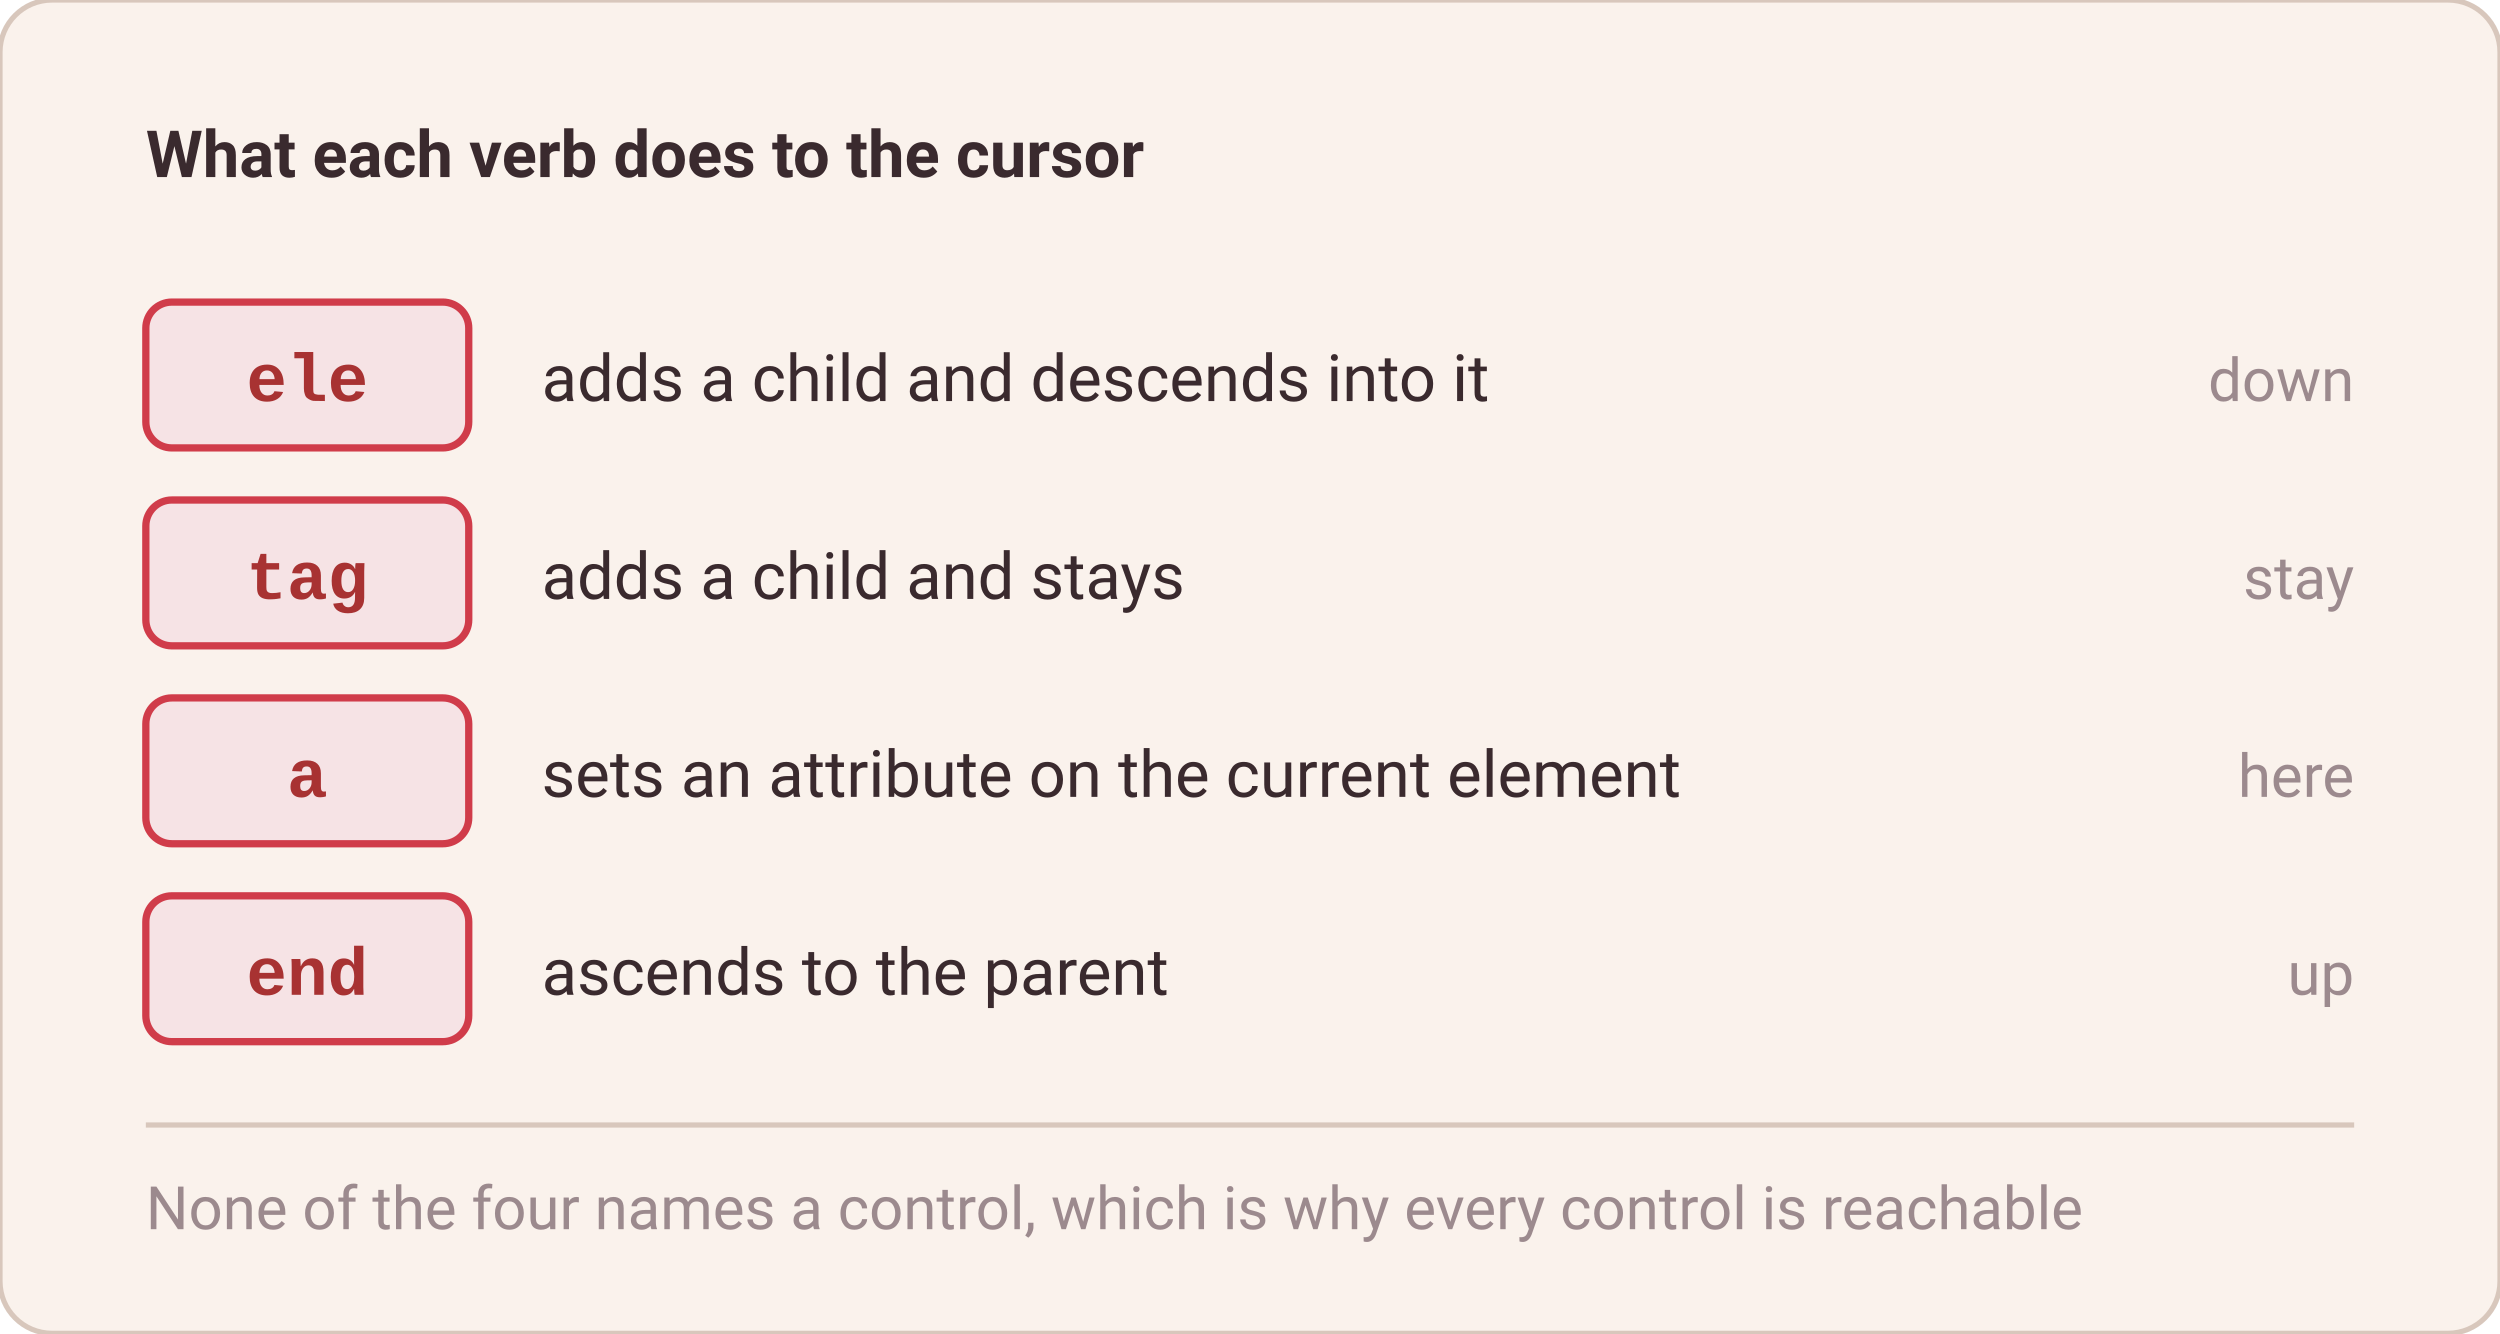
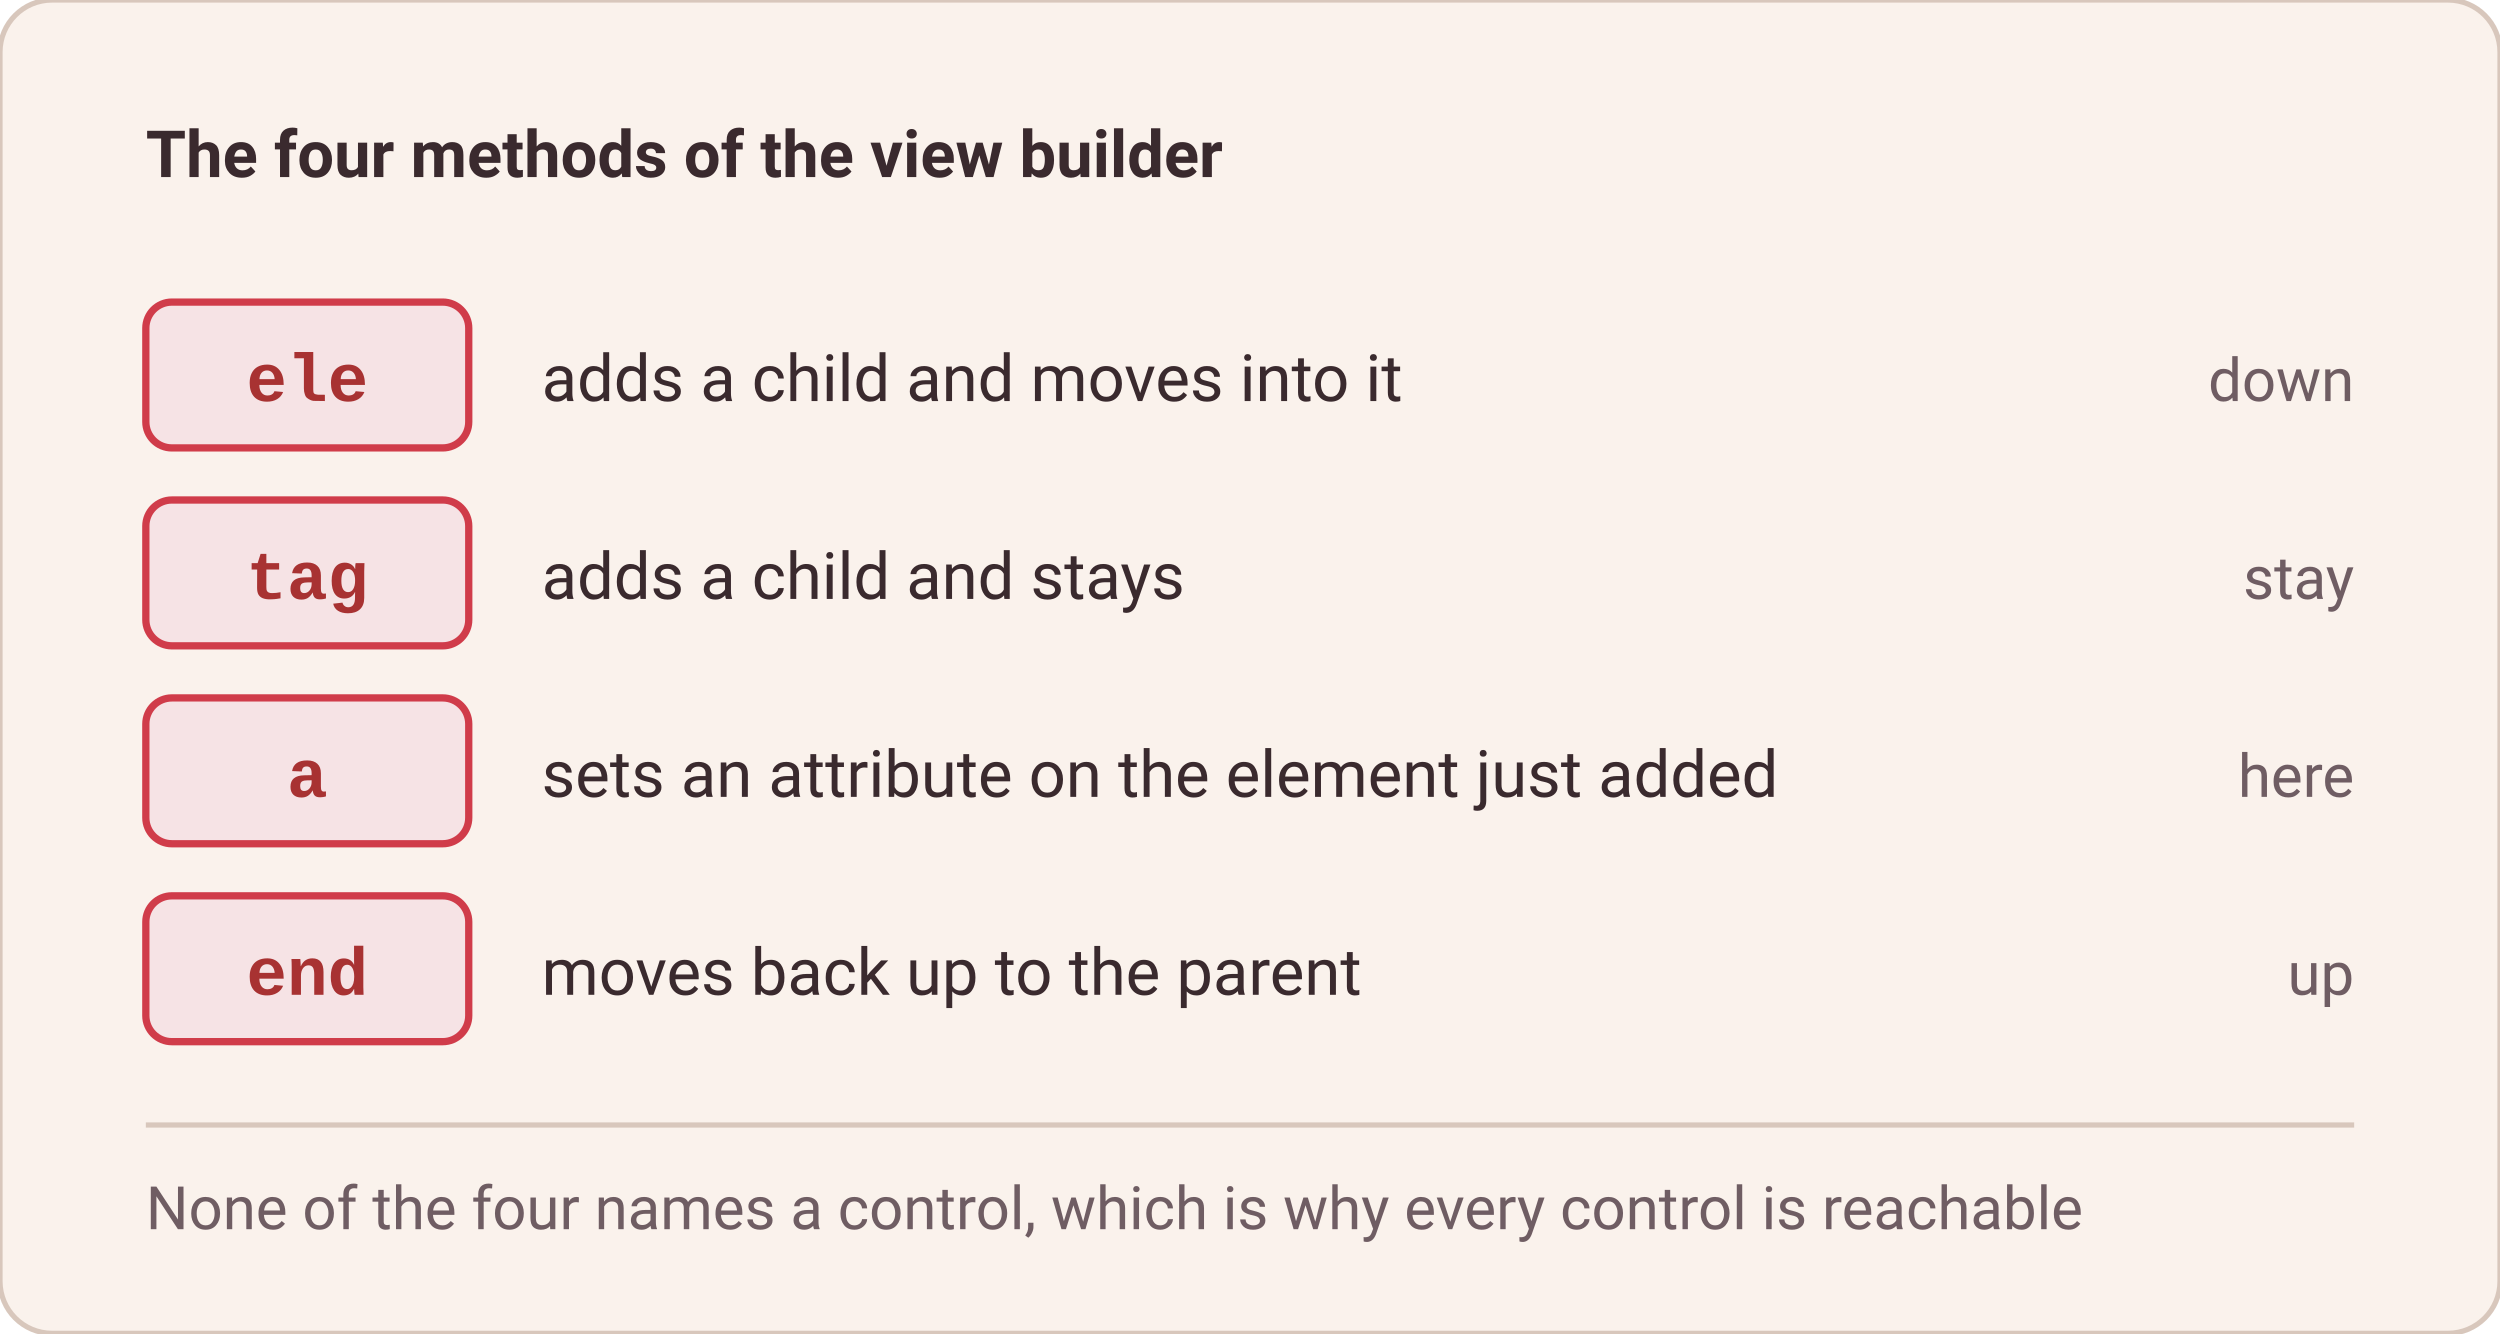
<svg xmlns="http://www.w3.org/2000/svg" viewBox="0 0 480 256" width="480" height="256" role="img">
-   <style data-dark="">@media (prefers-color-scheme:dark){[fill="#FAF2EC"]{fill:#172033}[fill="#3A2A2E"]{fill:#f1f4f9}[fill="#9C8A8E"]{fill:#9aa4b5}[fill="#F6E3E5"]{fill:#3a1d22}[fill="#D03C4A"]{fill:#f0606d}[fill="#A83232"]{fill:#ff8a95}[stroke="#D8C7BC"]{stroke:#34405a}[stroke="#D03C4A"]{stroke:#f0606d}}</style>
+   <style data-dark="">@media (prefers-color-scheme:dark){[fill="#FAF2EC"]{fill:#172033}[fill="#3A2A2E"]{fill:#f1f4f9}[fill="#6F5D63"]{fill:#9aa4b5}[fill="#F6E3E5"]{fill:#3a1d22}[fill="#D03C4A"]{fill:#f0606d}[fill="#A83232"]{fill:#ff8a95}[stroke="#D8C7BC"]{stroke:#34405a}[stroke="#D03C4A"]{stroke:#f0606d}}</style>
  <defs>
    <marker id="am" viewBox="0 0 10 10" refX="9" refY="5" markerWidth="6" markerHeight="6" orient="auto">
-       <path d="M0 0 L10 5 L0 10 z" fill="#9C8A8E" />
+       <path d="M0 0 L10 5 L0 10 z" fill="#6F5D63" />
    </marker>
    <marker id="ar" viewBox="0 0 10 10" refX="9" refY="5" markerWidth="6" markerHeight="6" orient="auto">
      <path d="M0 0 L10 5 L0 10 z" fill="#D03C4A" />
    </marker>
  </defs>
  <rect width="480" height="256" rx="10" fill="#FAF2EC" stroke="#D8C7BC" />
-   <text x="28" y="34" font-family="-apple-system,BlinkMacSystemFont,'Segoe UI',Roboto,'Helvetica Neue',Arial,sans-serif" font-size="12.5" fill="#3A2A2E" font-weight="700" text-anchor="start">What each verb does to the cursor</text>
+   <text x="28" y="34" font-family="-apple-system,BlinkMacSystemFont,'Segoe UI',Roboto,'Helvetica Neue',Arial,sans-serif" font-size="12.5" fill="#3A2A2E" font-weight="700" text-anchor="start">The four methods of the view builder</text>
  <rect x="28" y="58" width="62" height="28" rx="5" fill="#F6E3E5" stroke="#D03C4A" stroke-width="1.4" />
  <text x="59" y="77" font-family="ui-monospace,SFMono-Regular,Menlo,Consolas,'Liberation Mono',monospace" font-size="13" fill="#A83232" font-weight="700" text-anchor="middle">ele</text>
-   <text x="104" y="77" font-family="-apple-system,BlinkMacSystemFont,'Segoe UI',Roboto,'Helvetica Neue',Arial,sans-serif" font-size="12.5" fill="#3A2A2E" font-weight="400" text-anchor="start">adds a child and descends into it</text>
-   <text x="452" y="77" font-family="-apple-system,BlinkMacSystemFont,'Segoe UI',Roboto,'Helvetica Neue',Arial,sans-serif" font-size="11.5" fill="#9C8A8E" font-weight="400" text-anchor="end">down</text>
+   <text x="104" y="77" font-family="-apple-system,BlinkMacSystemFont,'Segoe UI',Roboto,'Helvetica Neue',Arial,sans-serif" font-size="12.5" fill="#3A2A2E" font-weight="400" text-anchor="start">adds a child and moves into it</text>
+   <text x="452" y="77" font-family="-apple-system,BlinkMacSystemFont,'Segoe UI',Roboto,'Helvetica Neue',Arial,sans-serif" font-size="11.5" fill="#6F5D63" font-weight="400" text-anchor="end">down</text>
  <rect x="28" y="96" width="62" height="28" rx="5" fill="#F6E3E5" stroke="#D03C4A" stroke-width="1.4" />
  <text x="59" y="115" font-family="ui-monospace,SFMono-Regular,Menlo,Consolas,'Liberation Mono',monospace" font-size="13" fill="#A83232" font-weight="700" text-anchor="middle">tag</text>
  <text x="104" y="115" font-family="-apple-system,BlinkMacSystemFont,'Segoe UI',Roboto,'Helvetica Neue',Arial,sans-serif" font-size="12.5" fill="#3A2A2E" font-weight="400" text-anchor="start">adds a child and stays</text>
-   <text x="452" y="115" font-family="-apple-system,BlinkMacSystemFont,'Segoe UI',Roboto,'Helvetica Neue',Arial,sans-serif" font-size="11.5" fill="#9C8A8E" font-weight="400" text-anchor="end">stay</text>
+   <text x="452" y="115" font-family="-apple-system,BlinkMacSystemFont,'Segoe UI',Roboto,'Helvetica Neue',Arial,sans-serif" font-size="11.5" fill="#6F5D63" font-weight="400" text-anchor="end">stay</text>
  <rect x="28" y="134" width="62" height="28" rx="5" fill="#F6E3E5" stroke="#D03C4A" stroke-width="1.4" />
  <text x="59" y="153" font-family="ui-monospace,SFMono-Regular,Menlo,Consolas,'Liberation Mono',monospace" font-size="13" fill="#A83232" font-weight="700" text-anchor="middle">a</text>
-   <text x="104" y="153" font-family="-apple-system,BlinkMacSystemFont,'Segoe UI',Roboto,'Helvetica Neue',Arial,sans-serif" font-size="12.5" fill="#3A2A2E" font-weight="400" text-anchor="start">sets an attribute on the current element</text>
-   <text x="452" y="153" font-family="-apple-system,BlinkMacSystemFont,'Segoe UI',Roboto,'Helvetica Neue',Arial,sans-serif" font-size="11.5" fill="#9C8A8E" font-weight="400" text-anchor="end">here</text>
+   <text x="104" y="153" font-family="-apple-system,BlinkMacSystemFont,'Segoe UI',Roboto,'Helvetica Neue',Arial,sans-serif" font-size="12.5" fill="#3A2A2E" font-weight="400" text-anchor="start">sets an attribute on the element just added</text>
+   <text x="452" y="153" font-family="-apple-system,BlinkMacSystemFont,'Segoe UI',Roboto,'Helvetica Neue',Arial,sans-serif" font-size="11.5" fill="#6F5D63" font-weight="400" text-anchor="end">here</text>
  <rect x="28" y="172" width="62" height="28" rx="5" fill="#F6E3E5" stroke="#D03C4A" stroke-width="1.4" />
  <text x="59" y="191" font-family="ui-monospace,SFMono-Regular,Menlo,Consolas,'Liberation Mono',monospace" font-size="13" fill="#A83232" font-weight="700" text-anchor="middle">end</text>
-   <text x="104" y="191" font-family="-apple-system,BlinkMacSystemFont,'Segoe UI',Roboto,'Helvetica Neue',Arial,sans-serif" font-size="12.5" fill="#3A2A2E" font-weight="400" text-anchor="start">ascends to the parent</text>
-   <text x="452" y="191" font-family="-apple-system,BlinkMacSystemFont,'Segoe UI',Roboto,'Helvetica Neue',Arial,sans-serif" font-size="11.5" fill="#9C8A8E" font-weight="400" text-anchor="end">up</text>
+   <text x="104" y="191" font-family="-apple-system,BlinkMacSystemFont,'Segoe UI',Roboto,'Helvetica Neue',Arial,sans-serif" font-size="12.5" fill="#3A2A2E" font-weight="400" text-anchor="start">moves back up to the parent</text>
+   <text x="452" y="191" font-family="-apple-system,BlinkMacSystemFont,'Segoe UI',Roboto,'Helvetica Neue',Arial,sans-serif" font-size="11.5" fill="#6F5D63" font-weight="400" text-anchor="end">up</text>
  <line x1="28" y1="216" x2="452" y2="216" stroke="#D8C7BC" />
-   <text x="28" y="236" font-family="-apple-system,BlinkMacSystemFont,'Segoe UI',Roboto,'Helvetica Neue',Arial,sans-serif" font-size="11.5" fill="#9C8A8E" font-weight="400" text-anchor="start">None of the four names a control, which is why every control is reachable</text>
+   <text x="28" y="236" font-family="-apple-system,BlinkMacSystemFont,'Segoe UI',Roboto,'Helvetica Neue',Arial,sans-serif" font-size="11.5" fill="#6F5D63" font-weight="400" text-anchor="start">None of the four names a control, which is why every control is reachable</text>
</svg>
